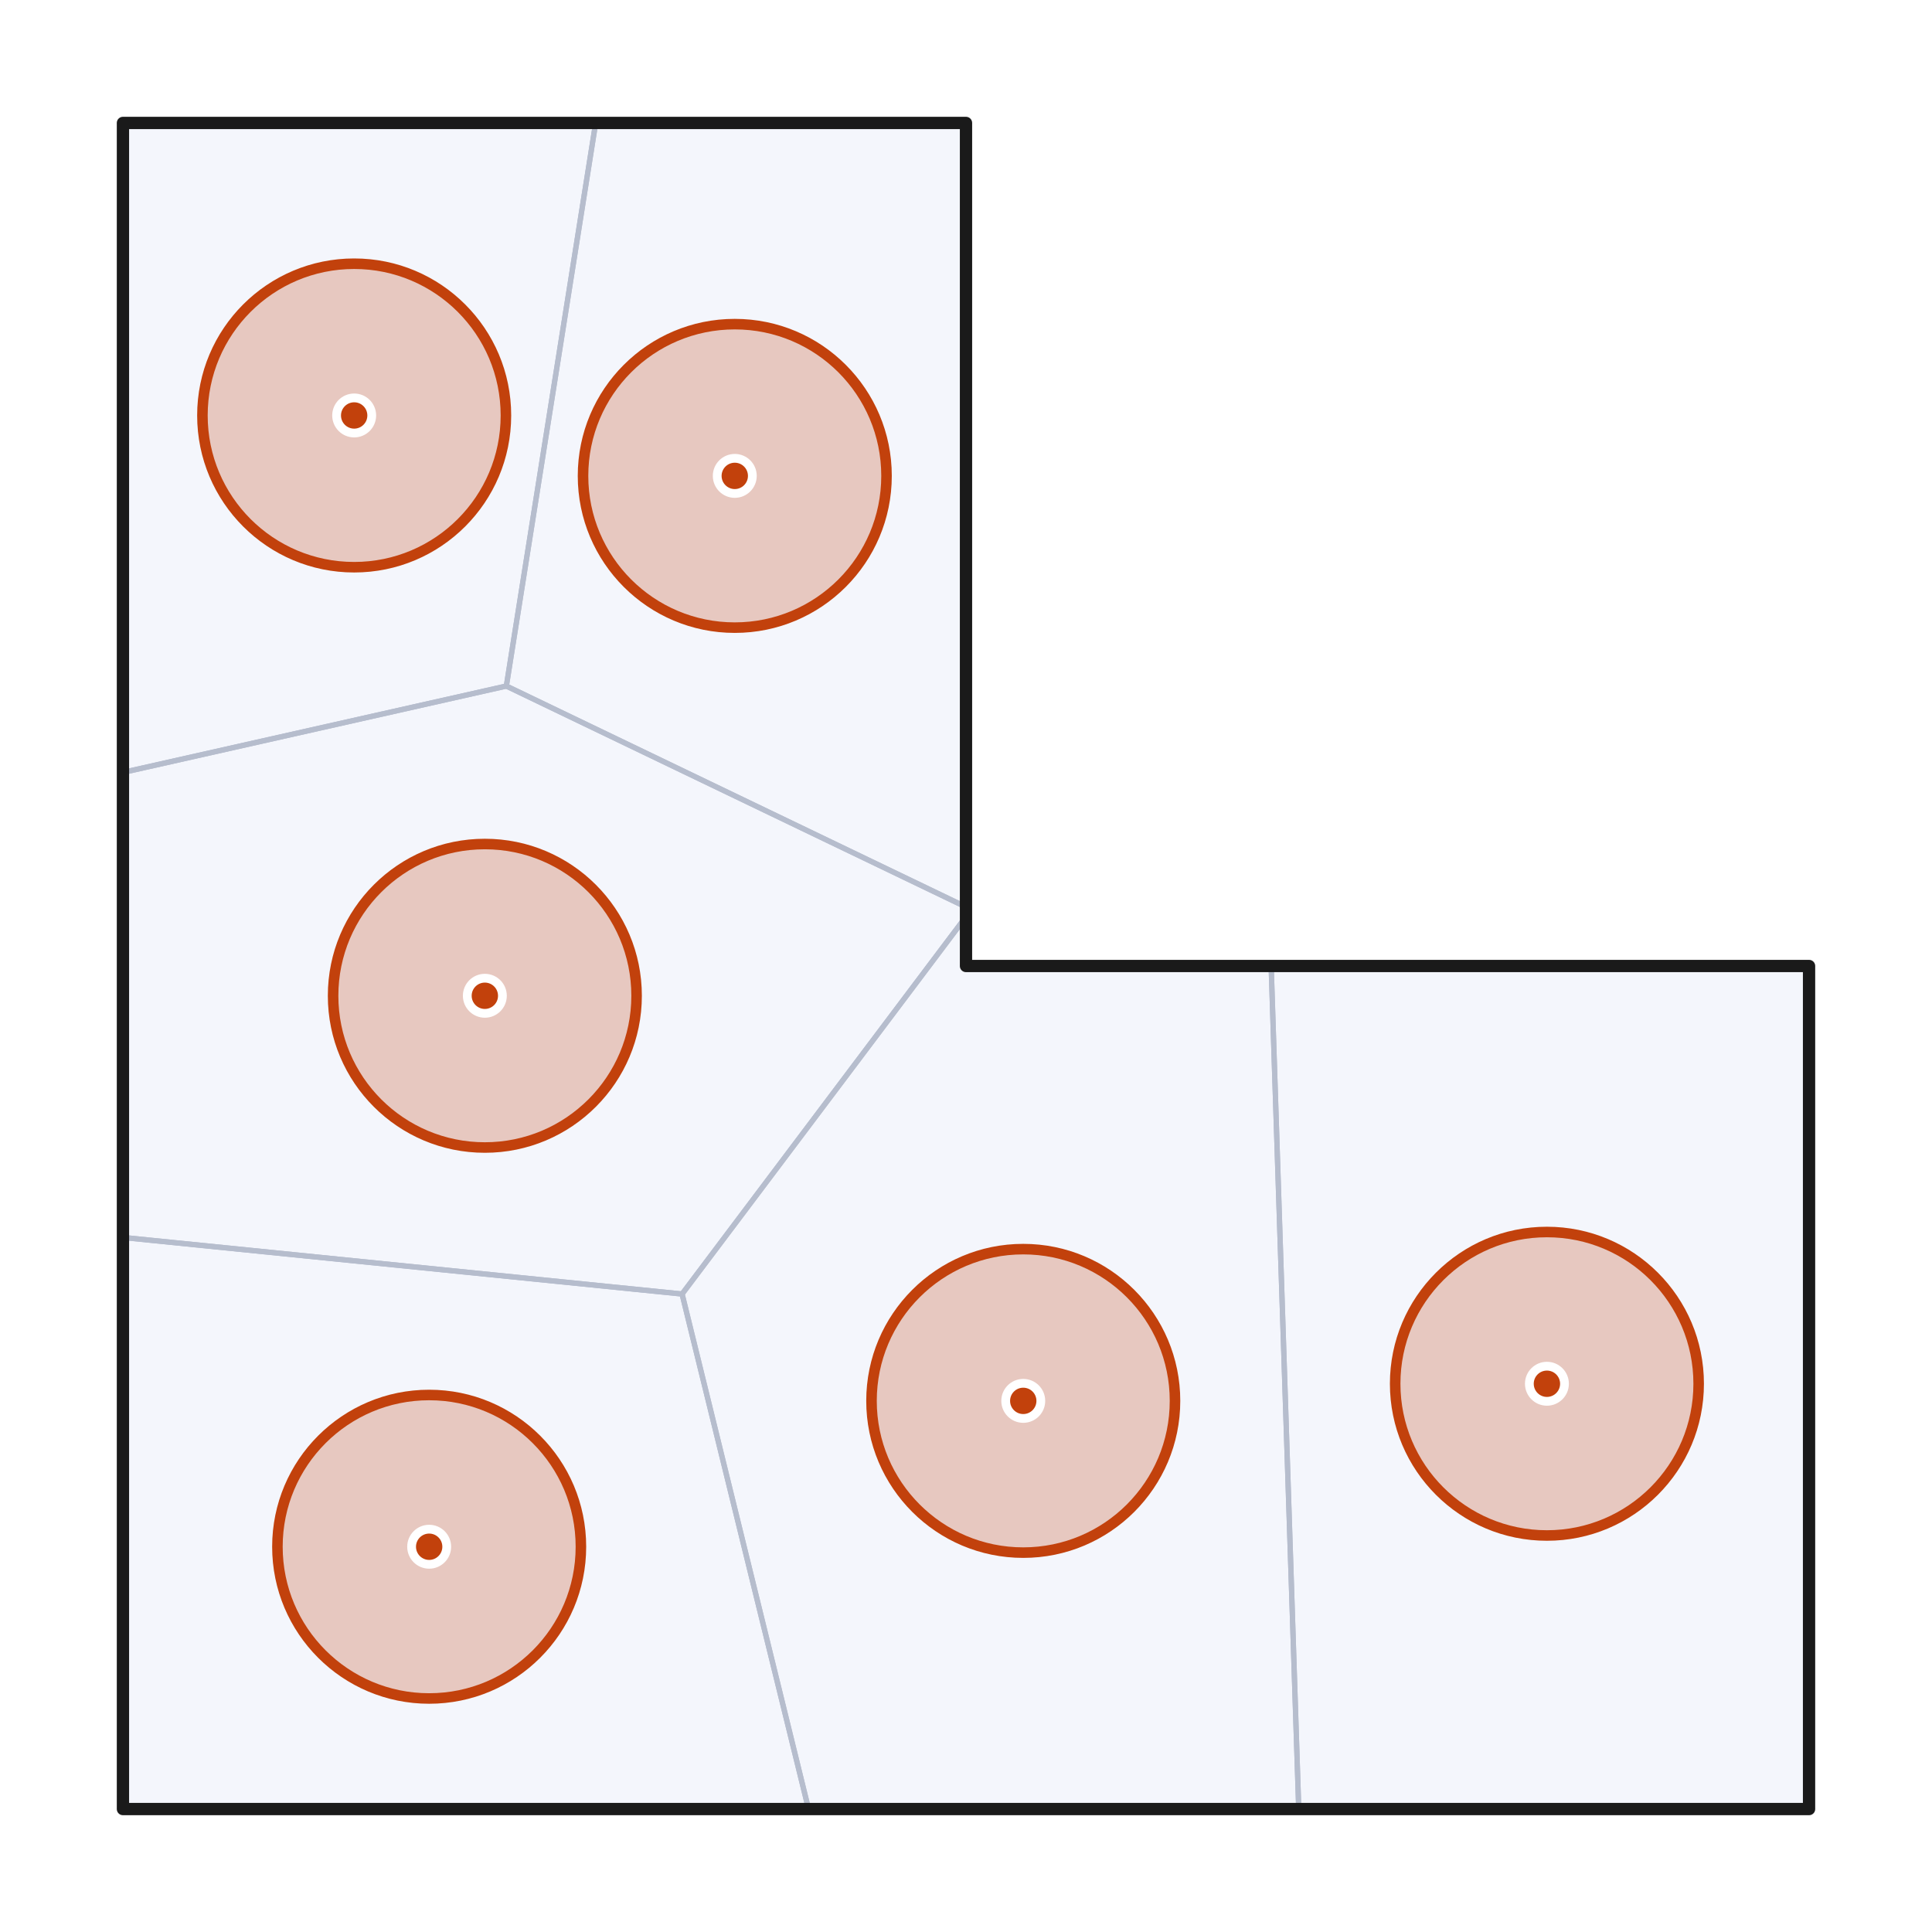
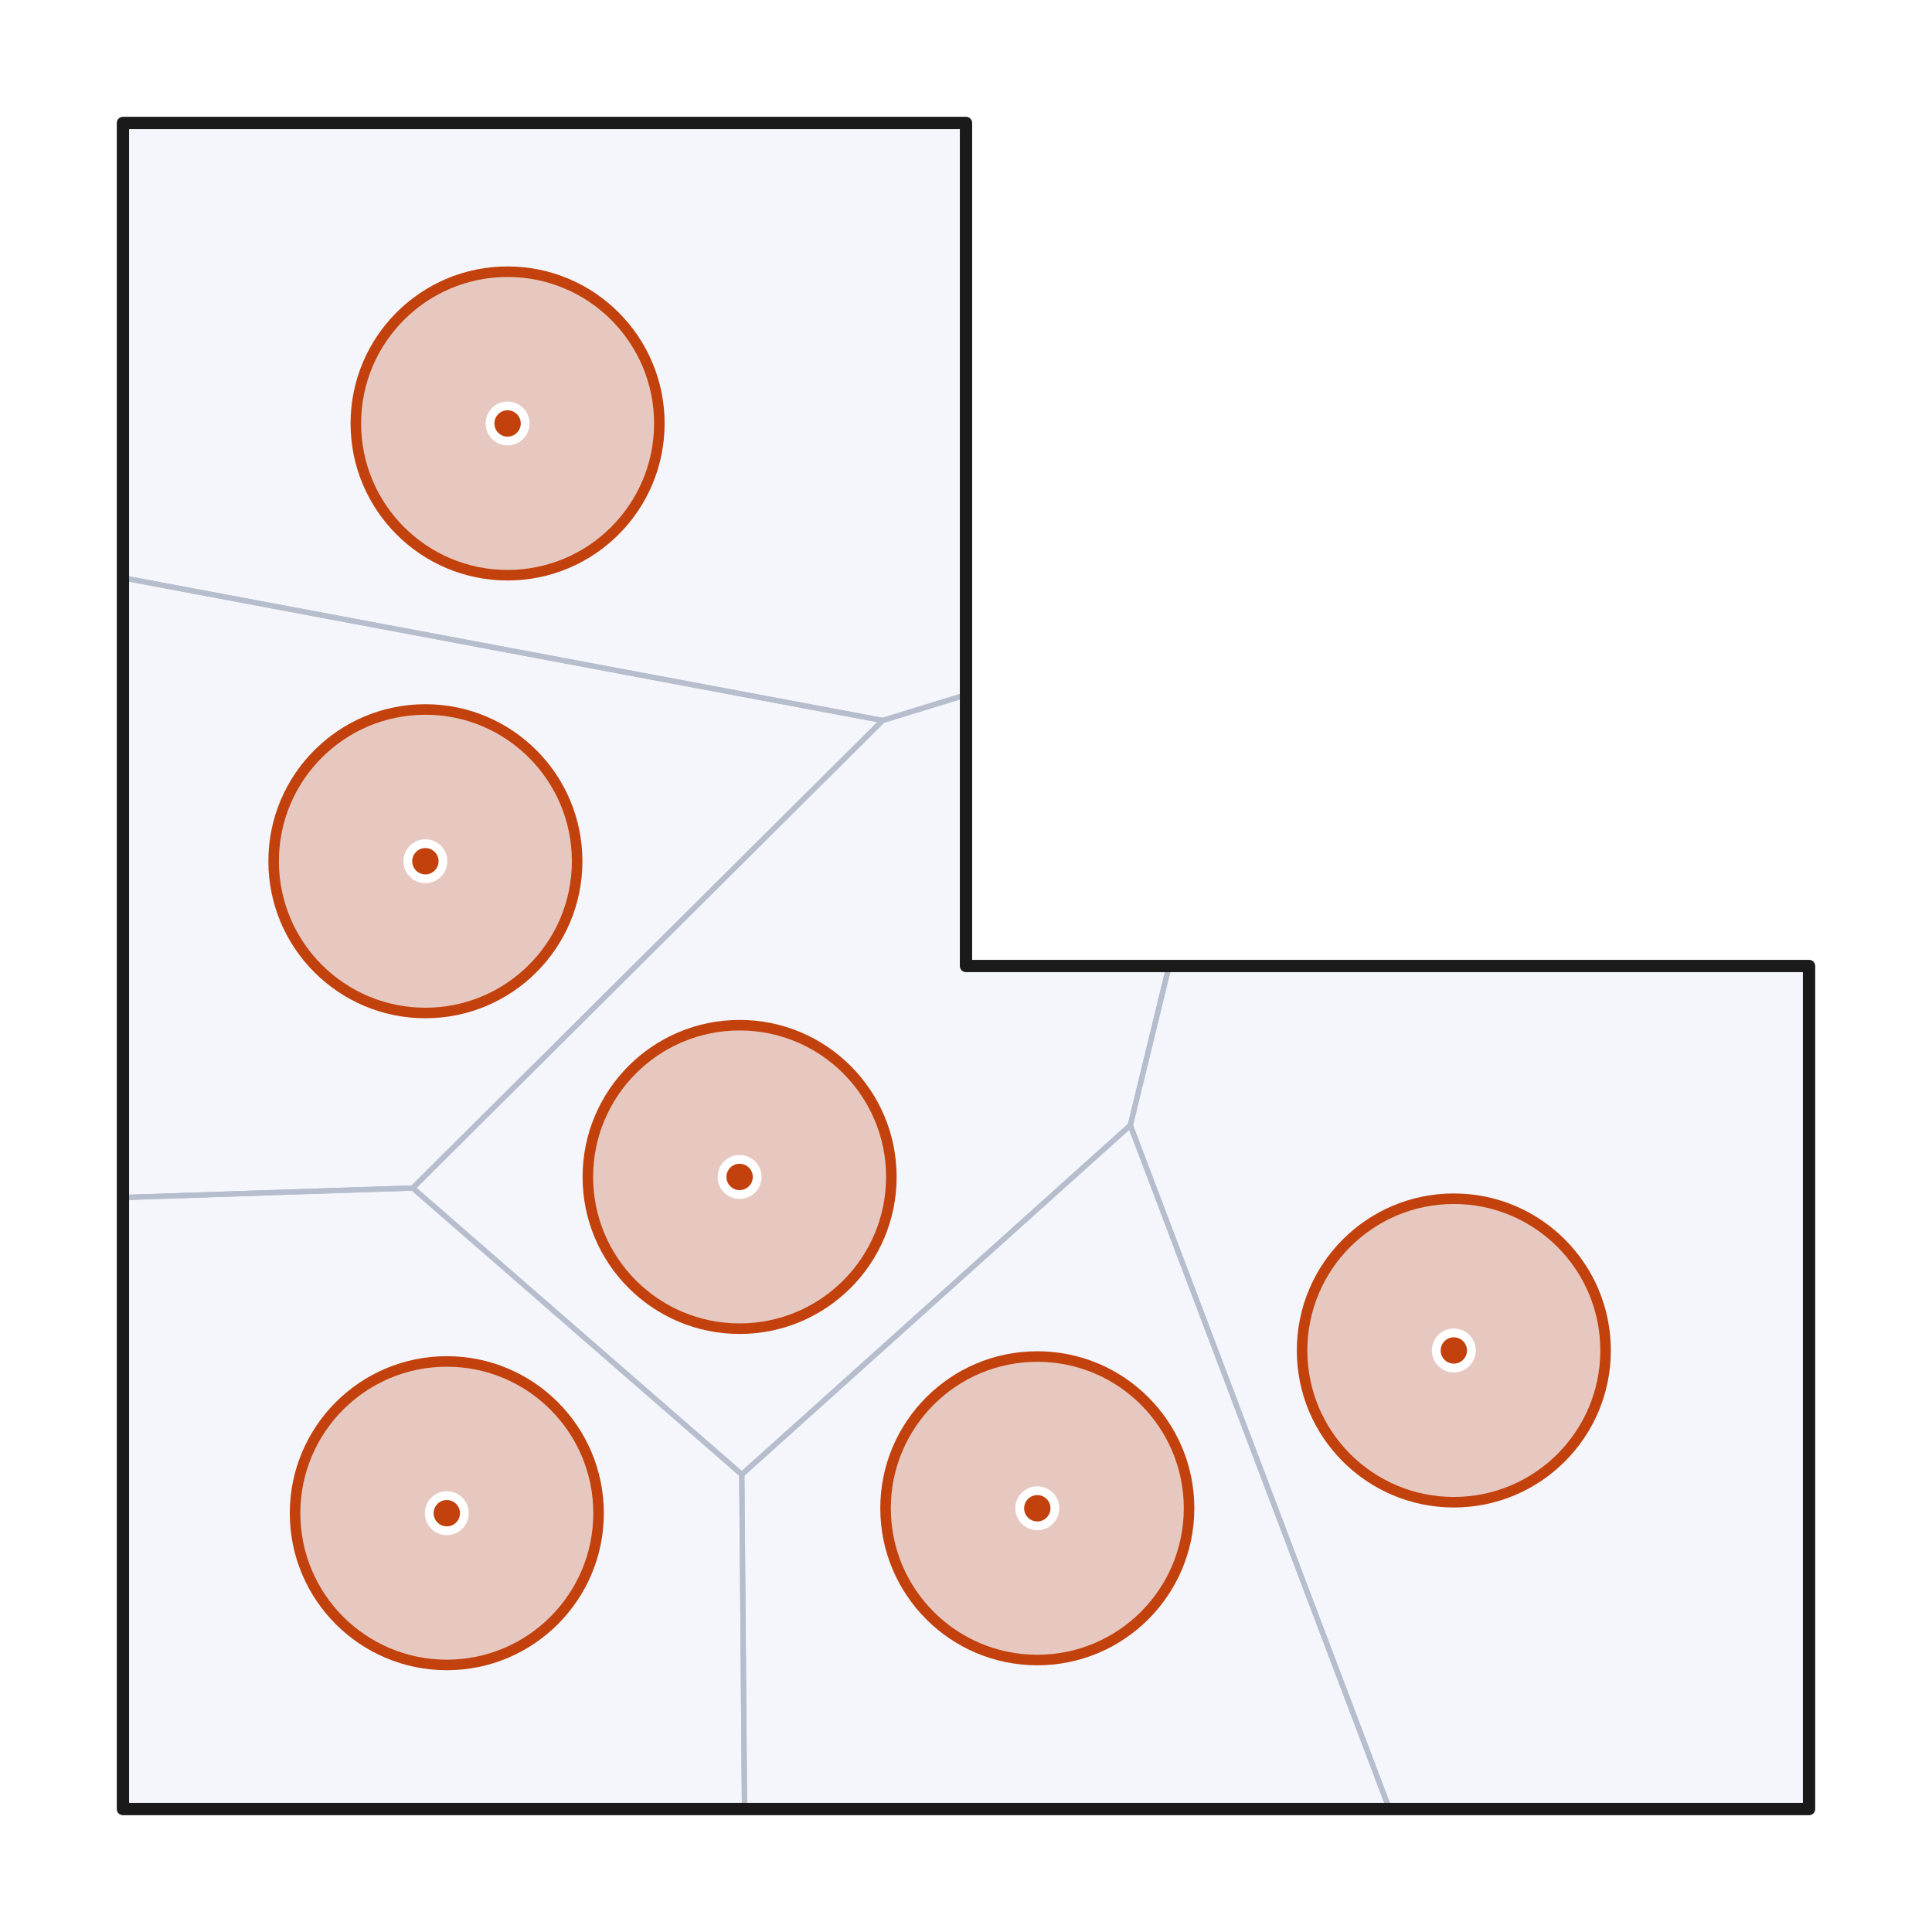
<svg xmlns="http://www.w3.org/2000/svg" viewBox="0 0 220 220" role="img" aria-label="6 circles of radius 0.9 in polygon">
  <style>
    .bg { fill: #fff; }
    .cells path { fill: rgba(80, 110, 200, 0.06); stroke: #b6bdcd; stroke-width: 0.6; }
    .boundary { fill: none; stroke: #1a1a1a; stroke-width: 1.4; stroke-linejoin: round; }
    .sites circle { fill: #c2410c; stroke: #fff; stroke-width: 1; }
    .sites circle.disc { fill: rgba(194, 65, 12, 0.25); stroke: #c2410c; stroke-width: 1.2; }
  </style>
  <rect class="bg" width="100%" height="100%" />
  <g class="cells">
-     <path d="M144.75,110.00 L147.89,206.00 L206.00,206.00 L206.00,110.00 Z" />
-     <path d="M57.66,78.12 L110.00,103.28 L110.00,14.00 L67.83,14.00 Z" />
-     <path d="M77.67,147.35 L92.07,206.00 L147.89,206.00 L144.75,110.00 L110.00,110.00 L110.00,104.38 Z" />
-     <path d="M14.00,140.91 L77.67,147.35 L110.00,104.38 L110.00,103.28 L57.66,78.12 L14.00,87.96 Z" />
-     <path d="M14.00,206.00 L92.07,206.00 L77.67,147.35 L14.00,140.91 Z" />
-     <path d="M14.00,87.96 L57.66,78.12 L67.83,14.00 L14.00,14.00 Z" />
+     <path d="M84.47,167.90 L84.78,206.00 L158.21,206.00 L128.71,128.14 Z" />
+     <path d="M14.00,65.80 L100.51,82.04 L110.00,79.12 L110.00,14.00 L14.00,14.00 Z" />
+     <path d="M128.71,128.14 L158.21,206.00 L206.00,206.00 L206.00,110.00 L133.12,110.00 Z" />
+     <path d="M47.00,135.28 L84.47,167.90 L128.71,128.14 L133.12,110.00 L110.00,110.00 L110.00,79.12 L100.51,82.04 Z" />
+     <path d="M14.00,206.00 L84.78,206.00 L84.47,167.90 L47.00,135.28 L14.00,136.36 Z" />
+     <path d="M14.00,136.36 L47.00,135.28 L100.51,82.04 L14.00,65.80 Z" />
  </g>
  <path class="boundary" d="M14.00,206.00 L206.00,206.00 L206.00,110.00 L110.00,110.00 L110.00,14.00 L14.00,14.00 Z" />
  <g class="sites">
-     <circle class="disc" cx="176.15" cy="157.57" r="17.28" />
-     <circle cx="176.15" cy="157.57" r="2" />
-     <circle class="disc" cx="83.67" cy="54.19" r="17.28" />
-     <circle cx="83.67" cy="54.19" r="2" />
-     <circle class="disc" cx="116.52" cy="159.52" r="17.28" />
-     <circle cx="116.52" cy="159.52" r="2" />
-     <circle class="disc" cx="55.21" cy="113.39" r="17.28" />
-     <circle cx="55.21" cy="113.39" r="2" />
-     <circle class="disc" cx="48.87" cy="176.13" r="17.28" />
-     <circle cx="48.87" cy="176.13" r="2" />
-     <circle class="disc" cx="40.33" cy="47.31" r="17.28" />
-     <circle cx="40.33" cy="47.31" r="2" />
+     <circle class="disc" cx="118.12" cy="171.75" r="17.28" />
+     <circle cx="118.12" cy="171.75" r="2" />
+     <circle class="disc" cx="57.80" cy="48.22" r="17.28" />
+     <circle cx="57.80" cy="48.22" r="2" />
+     <circle class="disc" cx="165.55" cy="153.78" r="17.28" />
+     <circle cx="165.55" cy="153.78" r="2" />
+     <circle class="disc" cx="84.22" cy="134.02" r="17.28" />
+     <circle cx="84.22" cy="134.02" r="2" />
+     <circle class="disc" cx="50.88" cy="172.31" r="17.28" />
+     <circle cx="50.88" cy="172.31" r="2" />
+     <circle class="disc" cx="48.44" cy="98.07" r="17.28" />
+     <circle cx="48.44" cy="98.07" r="2" />
  </g>
</svg>
